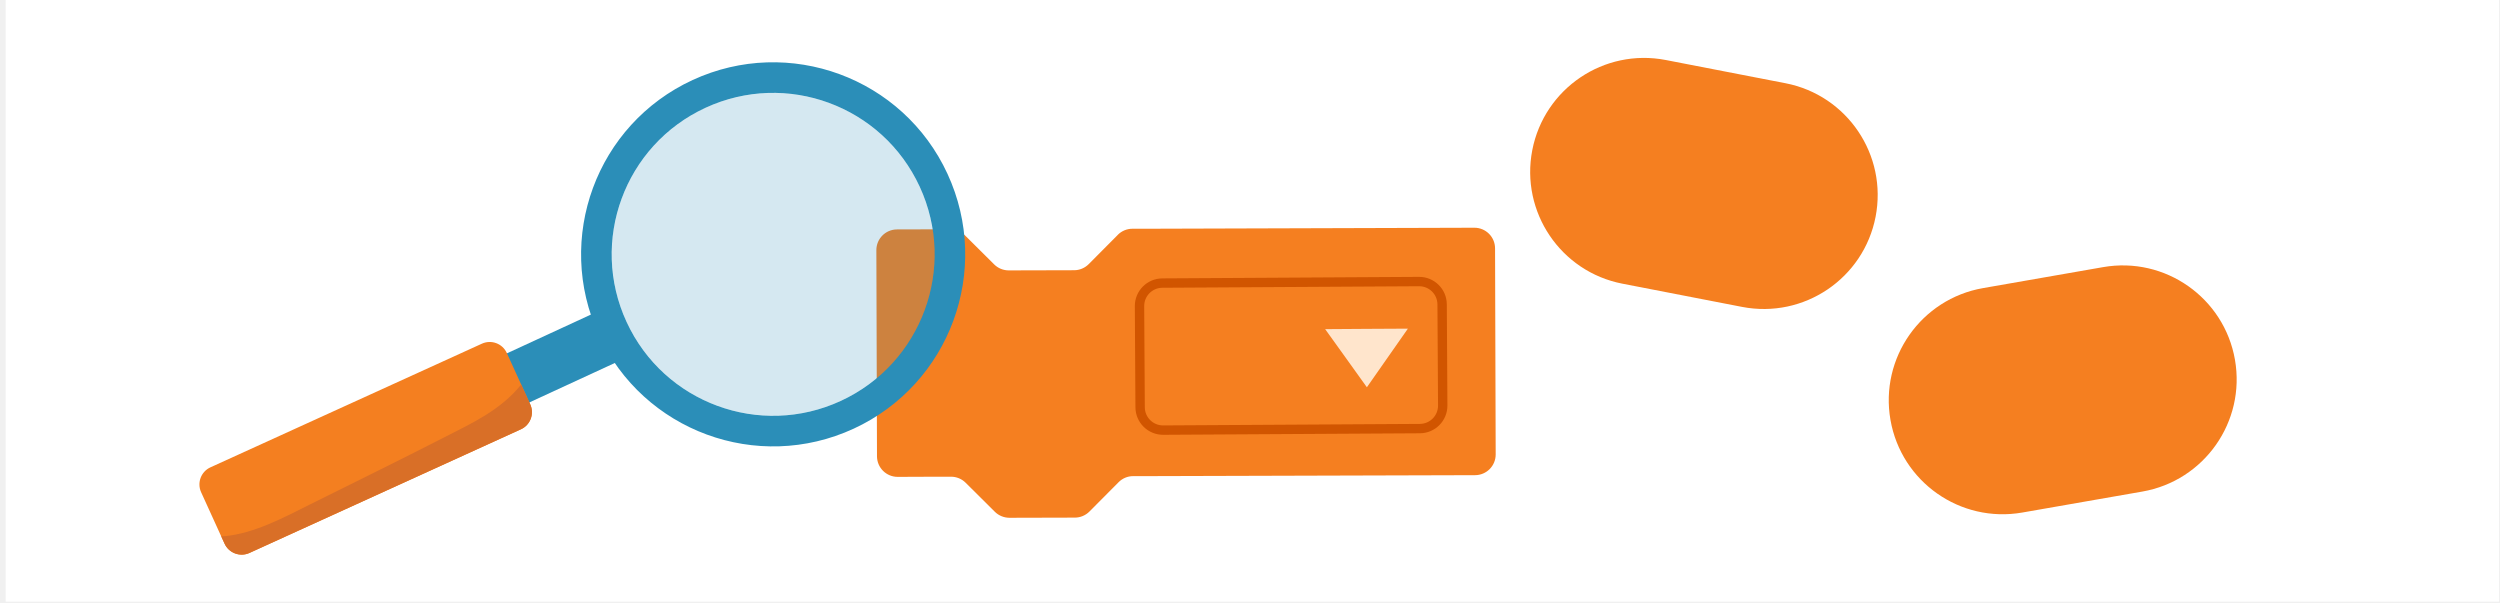
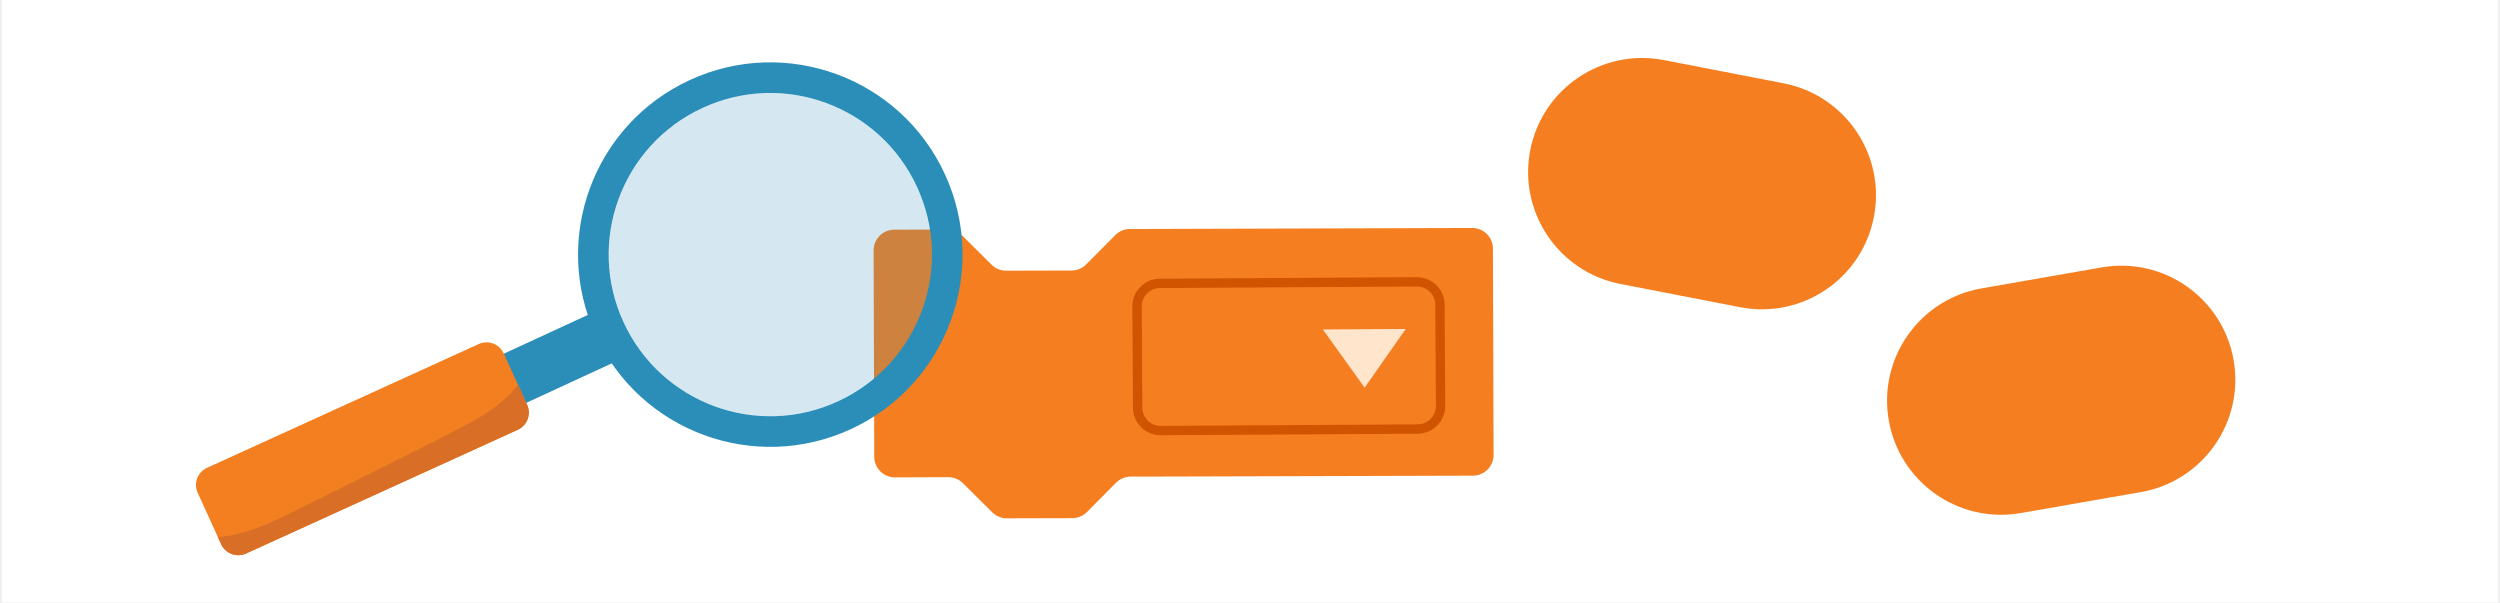
- <svg xmlns="http://www.w3.org/2000/svg" width="440" height="106" viewBox="0 0 440 106" fill="none">
-   <g clip-path="url(#clip0_1997_8523)">
-     <path d="M439.83 0H1V105.89H439.83V0Z" fill="white" />
-     <path fill-rule="evenodd" clip-rule="evenodd" d="M196.73 41.33C197.41 40.65 198.33 40.26 199.29 40.26H201.42L259.49 40.08C261.49 40.08 263.12 41.69 263.13 43.7L263.24 79.99C263.24 81.99 261.63 83.62 259.62 83.63L201.55 83.8H199.42C198.46 83.8 197.54 84.19 196.86 84.88L191.74 90.03C191.06 90.71 190.14 91.1 189.18 91.1L177.67 91.13C176.71 91.13 175.78 90.75 175.1 90.08L169.95 84.96C169.27 84.28 168.34 83.9 167.38 83.9H165.25L157.99 83.93C155.99 83.93 154.36 82.32 154.35 80.31L154.24 44.02C154.24 42.02 155.85 40.39 157.86 40.38L165.12 40.36H167.25C168.21 40.36 169.14 40.73 169.82 41.41L174.97 46.53C175.65 47.21 176.58 47.59 177.54 47.59L189.05 47.56C190.01 47.56 190.93 47.17 191.61 46.49L196.73 41.34V41.33Z" fill="#F57F20" />
-     <path d="M249.75 49.553L204.571 49.821C202.34 49.834 200.542 51.654 200.555 53.885L200.661 71.684C200.674 73.915 202.494 75.713 204.725 75.7L249.904 75.432C252.135 75.419 253.933 73.6 253.92 71.368L253.814 53.569C253.801 51.337 251.982 49.539 249.75 49.553Z" stroke="#D15500" stroke-width="1.65" stroke-miterlimit="10" />
-     <path fill-rule="evenodd" clip-rule="evenodd" d="M240.51 57.88L247.79 57.84L244.18 63L240.57 68.16L236.9 63.04L233.23 57.93L240.51 57.88Z" fill="#FFE5CC" />
-     <path d="M314.241 14.648L293.183 10.563C282.313 8.454 271.79 15.556 269.681 26.427C267.572 37.297 274.675 47.819 285.546 49.928L306.603 54.014C317.473 56.123 327.996 49.02 330.105 38.15C332.214 27.279 325.111 16.757 314.241 14.648Z" fill="#F57F20" />
-     <path d="M370.152 47.013L349.022 50.705C338.114 52.611 330.816 62.998 332.722 73.906C334.627 84.814 345.015 92.112 355.923 90.207L377.053 86.515C387.961 84.609 395.259 74.222 393.353 63.313C391.448 52.405 381.06 45.108 370.152 47.013Z" fill="#F57F20" />
-     <path d="M41.069 84.416L45.05 93.041L108.75 63.635L104.768 55.01L41.069 84.416Z" fill="#2B8EB8" />
-     <path d="M93.32 71.16L91.73 67.68L89.2 62.13C88.44 60.46 86.47 59.73 84.81 60.49L37.04 82.25C35.37 83.01 34.64 84.98 35.4 86.64L38.93 94.39L39.52 95.68C40.28 97.35 42.25 98.08 43.91 97.32L91.68 75.56C93.35 74.8 94.08 72.83 93.32 71.17V71.16Z" fill="#F47F20" />
-     <path d="M93.32 71.16L91.73 67.68C88.07 72.22 83.08 74.47 77.99 77.07C70.2 81.06 62.34 84.9 54.52 88.8C49.89 91.11 44.85 93.83 39.63 94.36C39.41 94.38 39.18 94.39 38.93 94.38L39.52 95.67C40.28 97.34 42.25 98.07 43.91 97.31L91.68 75.55C93.35 74.79 94.08 72.82 93.32 71.16Z" fill="#D96F27" />
-     <path d="M105.39 58.93C113.21 75.88 133.29 83.27 150.24 75.45C167.19 67.63 174.58 47.55 166.76 30.6C158.94 13.65 138.86 6.26 121.91 14.08C104.96 21.9 97.57 41.98 105.39 58.93ZM124.17 18.97C138.42 12.39 155.29 18.61 161.87 32.86C168.45 47.11 162.23 63.98 147.98 70.56C133.73 77.14 116.86 70.92 110.28 56.67C103.7 42.42 109.92 25.55 124.17 18.97Z" fill="#2B8EB8" />
-     <path opacity="0.2" d="M154.572 66.325C166.479 56.108 167.85 38.172 157.633 26.264C147.416 14.356 129.48 12.985 117.572 23.202C105.664 33.419 104.293 51.355 114.511 63.263C124.728 75.171 142.664 76.542 154.572 66.325Z" fill="#2B8EB8" />
+ <svg xmlns="http://www.w3.org/2000/svg" width="440" height="106" id="Layer_2" viewBox="0 0 438.83 105.89">
+   <g id="Layer_1-2">
+     <g>
+       <rect width="438.83" height="105.89" fill="#fff" />
+       <g>
+         <g>
+           <path d="M195.73,41.33c.68-.68,1.6-1.07,2.56-1.07h2.13s58.07-.18,58.07-.18c2,0,3.63,1.61,3.64,3.62l.11,36.29c0,2-1.61,3.63-3.62,3.64l-58.07,.17h-2.13c-.96,0-1.88,.39-2.56,1.08l-5.12,5.15c-.68,.68-1.6,1.07-2.56,1.07l-11.51,.03c-.96,0-1.89-.38-2.57-1.05l-5.15-5.12c-.68-.68-1.61-1.06-2.57-1.06h-2.13s-7.26,.03-7.26,.03c-2,0-3.63-1.61-3.64-3.62l-.11-36.29c0-2,1.61-3.63,3.62-3.64l7.26-.02h2.13c.96,0,1.89,.37,2.57,1.05l5.15,5.12c.68,.68,1.61,1.06,2.57,1.06l11.51-.03c.96,0,1.88-.39,2.56-1.07l5.12-5.15Z" fill="#f57f20" fill-rule="evenodd" />
+           <rect x="199.61" y="49.69" width="53.26" height="25.88" rx="4.04" ry="4.04" transform="translate(-.37 1.34) rotate(-.34)" fill="none" stroke="#d15500" stroke-miterlimit="10" stroke-width="1.65" />
+           <polygon points="239.51 57.88 246.79 57.84 243.18 63 239.57 68.16 235.9 63.04 232.23 57.93 239.51 57.88" fill="#ffe5cc" fill-rule="evenodd" />
+         </g>
+         <rect x="268.12" y="12.24" width="61.55" height="40.1" rx="20.05" ry="20.05" transform="translate(11.62 -56.34) rotate(10.98)" fill="#f57f20" />
+         <rect x="331.26" y="48.54" width="61.55" height="40.1" rx="20.05" ry="20.05" transform="translate(-6.4 63.35) rotate(-9.91)" fill="#f57f20" />
+         <g>
+           <g>
+             <g>
+               <rect x="69.15" y="38.95" width="9.5" height="70.16" transform="translate(37.67 172.15) rotate(-114.78)" fill="#2b8eb8" />
+               <g>
+                 <path d="M92.32,71.16l-1.59-3.48-2.53-5.55c-.76-1.67-2.73-2.4-4.39-1.64l-47.77,21.76c-1.67,.76-2.4,2.73-1.64,4.39l3.53,7.75,.59,1.29c.76,1.67,2.73,2.4,4.39,1.64l47.77-21.76c1.67-.76,2.4-2.73,1.64-4.39Z" fill="#f47f20" />
+                 <path d="M92.32,71.16s-1.59-3.48-1.59-3.48c-3.66,4.54-8.65,6.79-13.74,9.39-7.79,3.99-15.65,7.83-23.47,11.73-4.63,2.31-9.67,5.03-14.89,5.56-.22,.02-.45,.03-.7,.02l.59,1.29c.76,1.67,2.73,2.4,4.39,1.64l47.77-21.76c1.67-.76,2.4-2.73,1.64-4.39Z" fill="#d96f27" />
+               </g>
+             </g>
+             <path d="M104.39,58.93c7.82,16.95,27.9,24.34,44.85,16.52,16.95-7.82,24.34-27.9,16.52-44.85-7.82-16.95-27.9-24.34-44.85-16.52-16.95,7.82-24.34,27.9-16.52,44.85Zm18.78-39.96c14.25-6.58,31.12-.36,37.7,13.89,6.58,14.25,.36,31.12-13.89,37.7-14.25,6.58-31.12,.36-37.7-13.89-6.58-14.25-.36-31.12,13.89-37.7Z" fill="#2b8eb8" />
+           </g>
+           <circle cx="135.07" cy="44.77" r="28.41" transform="translate(3.41 98.74) rotate(-40.63)" fill="#2b8eb8" opacity=".2" />
+         </g>
+       </g>
+     </g>
  </g>
-   <defs>
-     <clipPath id="clip0_1997_8523">
-       <rect width="438.83" height="105.89" fill="white" transform="translate(1)" />
-     </clipPath>
-   </defs>
</svg>
